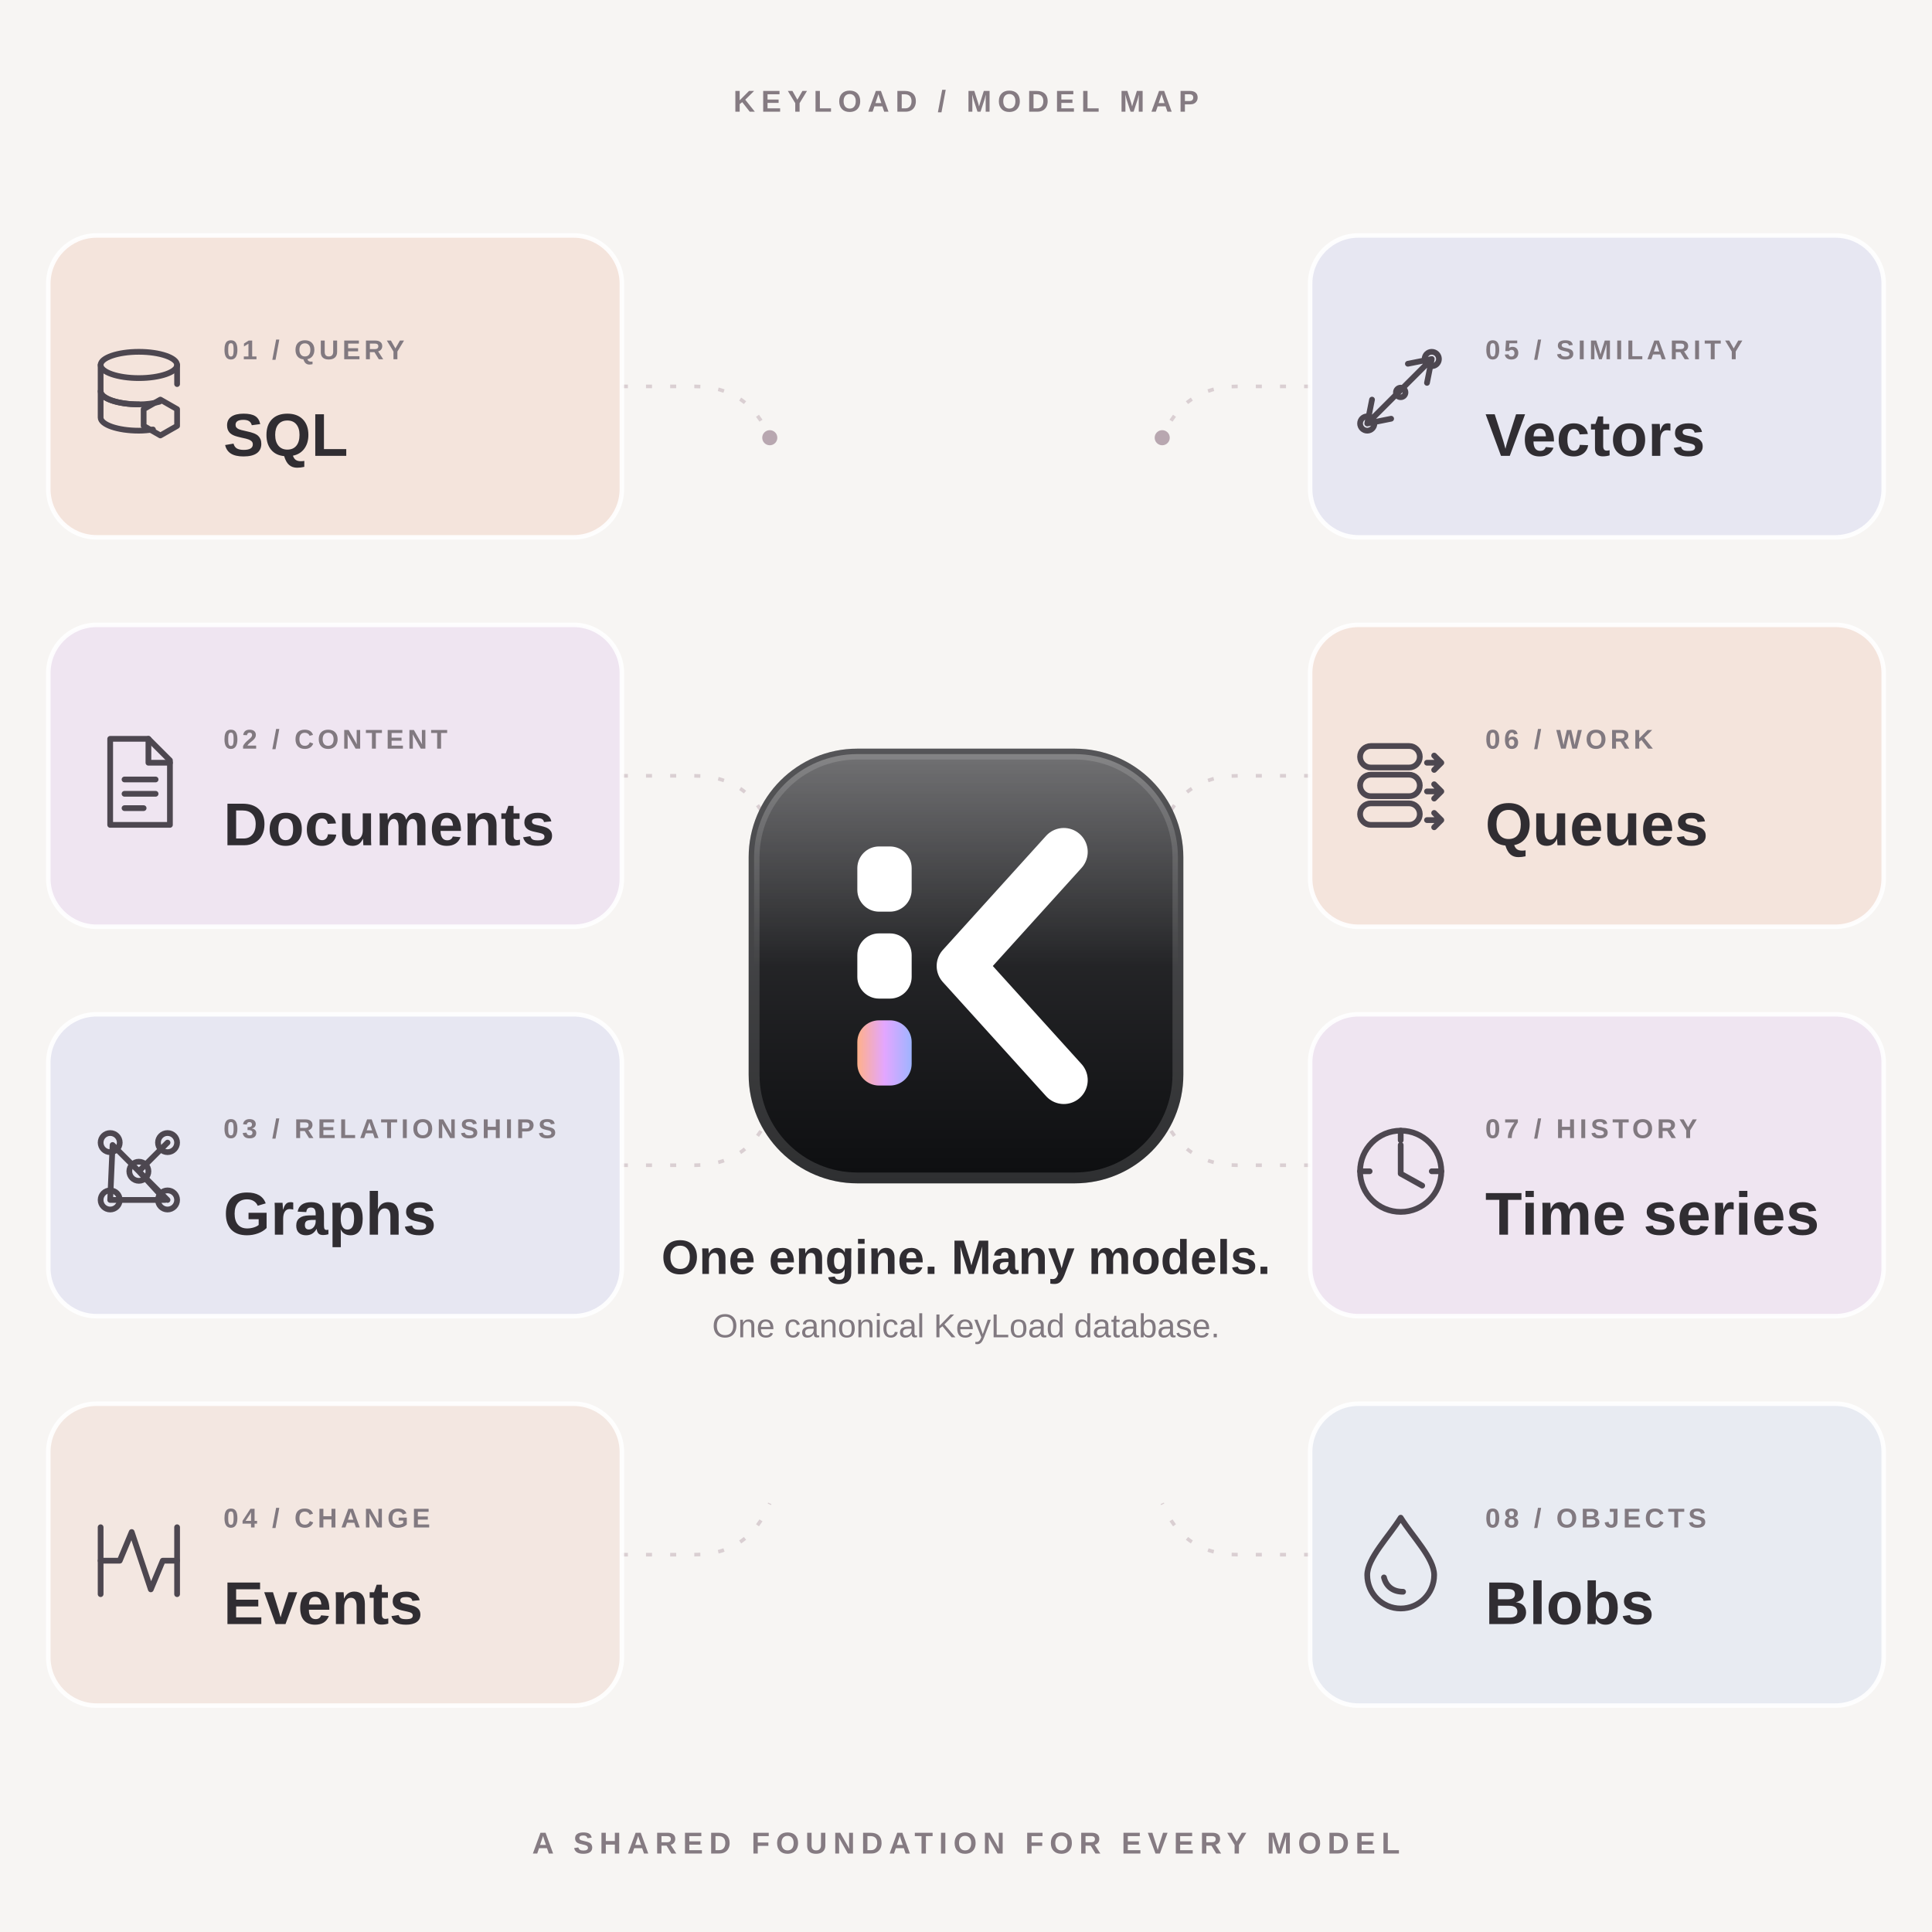
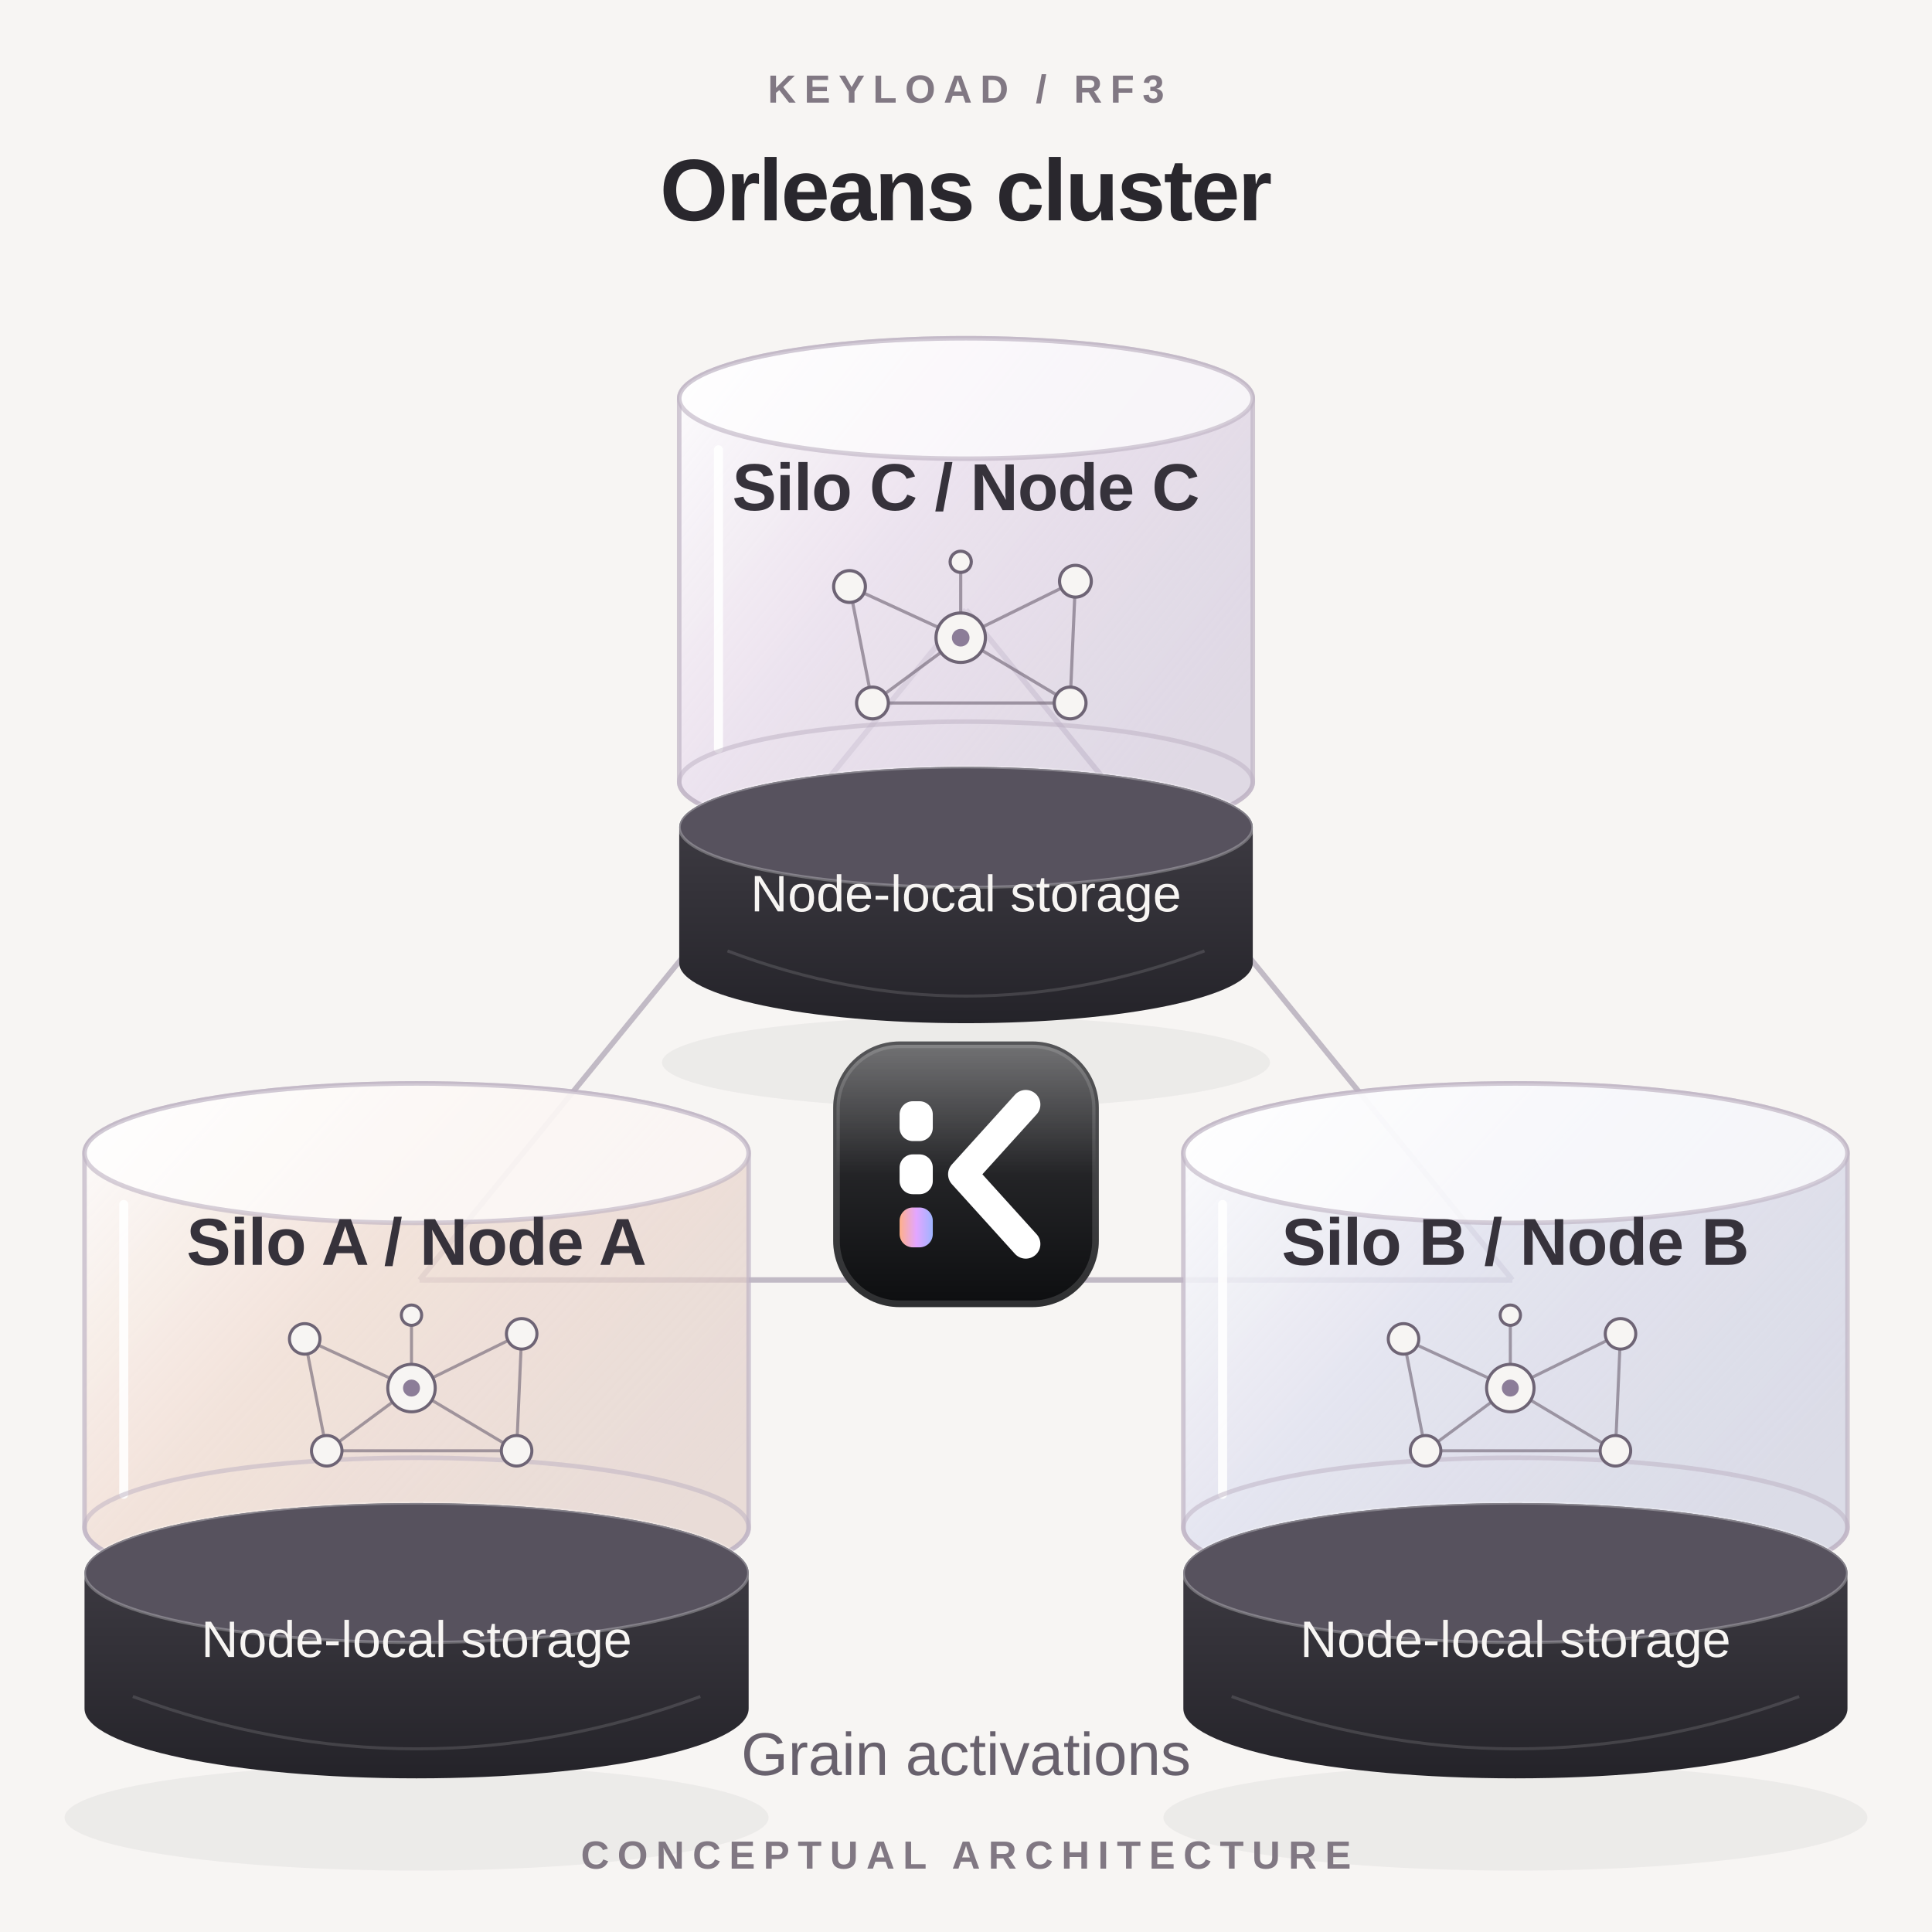
<svg xmlns="http://www.w3.org/2000/svg" viewBox="0 0 640 640" role="img" aria-labelledby="title description">
  <defs>
    <linearGradient id="mark-gradient" x1="0" y1="0" x2="0" y2="1">
      <stop offset="0" stop-color="#3a3a3d" />
      <stop offset="1" stop-color="#0d0e10" />
    </linearGradient>
    <linearGradient id="mark-sheen" x1="0" y1="0" x2="0" y2="1">
      <stop offset="0" stop-color="#fff" stop-opacity=".28" />
      <stop offset=".5" stop-color="#fff" stop-opacity="0" />
    </linearGradient>
    <linearGradient id="mark-iris" x1="0" y1="0" x2="1" y2="0">
      <stop offset="0" stop-color="#ffb08a" />
      <stop offset=".5" stop-color="#e3a6ff" />
      <stop offset="1" stop-color="#9fb4ff" />
    </linearGradient>
-     <linearGradient id="divider" x1="0" y1="0" x2="1" y2="0">
-       <stop offset="0" stop-color="#d8c6c0" stop-opacity="0" />
-       <stop offset=".5" stop-color="#c7b7bd" stop-opacity=".8" />
-       <stop offset="1" stop-color="#d8c6c0" stop-opacity="0" />
+     <linearGradient id="glass-peach" x1="0" y1="0" x2="1" y2=".7">
+       <stop stop-color="#fff" stop-opacity=".94" />
+       <stop offset=".45" stop-color="#f1ded4" stop-opacity=".8" />
+       <stop offset="1" stop-color="#dfcbc5" stop-opacity=".6" />
+     </linearGradient>
+     <linearGradient id="glass-lilac" x1="0" y1="0" x2="1" y2=".7">
+       <stop stop-color="#fff" stop-opacity=".94" />
+       <stop offset=".45" stop-color="#e9deed" stop-opacity=".8" />
+       <stop offset="1" stop-color="#cfc6db" stop-opacity=".6" />
+     </linearGradient>
+     <linearGradient id="glass-iris" x1="0" y1="0" x2="1" y2=".7">
+       <stop stop-color="#fff" stop-opacity=".94" />
+       <stop offset=".45" stop-color="#e0e1ef" stop-opacity=".8" />
+       <stop offset="1" stop-color="#c8cbdf" stop-opacity=".6" />
+     </linearGradient>
+     <linearGradient id="storage" x1="0" y1="0" x2="0" y2="1">
+       <stop stop-color="#444149" />
+       <stop offset="1" stop-color="#242329" />
+     </linearGradient>
+     <linearGradient id="rule" x1="0" y1="0" x2="1" y2="0">
+       <stop stop-color="#bfb4be" stop-opacity="0" />
+       <stop offset=".5" stop-color="#bfb4be" stop-opacity=".65" />
+       <stop offset="1" stop-color="#bfb4be" stop-opacity="0" />
    </linearGradient>
    <symbol id="keyload-mark" viewBox="0 0 40 40">
      <rect width="40" height="40" rx="10" fill="url(#mark-gradient)" />
      <rect x=".5" y=".5" width="39" height="39" rx="9.5" fill="url(#mark-sheen)" stroke="#fff" stroke-opacity=".14" />
      <rect x="10" y="9" width="5" height="6" rx="2" fill="#fff" />
      <rect x="10" y="17" width="5" height="6" rx="2" fill="#fff" />
      <rect x="10" y="25" width="5" height="6" rx="2" fill="url(#mark-iris)" />
      <path d="M29 9.5 19.5 20 29 30.5" fill="none" stroke="#fff" stroke-width="4.4" stroke-linecap="round" stroke-linejoin="round" />
    </symbol>
-     <symbol id="i-sql" viewBox="0 0 48 48">
-       <path d="M8 12.5c0-3 7.2-5.5 16-5.5s16 2.5 16 5.5S32.8 18 24 18 8 15.5 8 12.5Z" />
-       <path d="M8 12.5v11c0 3 7.2 5.5 16 5.5 3.2 0 6.1-.4 8.6-1.1M40 12.5v8M8 23.5v11C8 37.5 15.2 40 24 40c2.1 0 4.1-.2 5.9-.5" />
-       <path d="M8 23.5c0 3 7.2 5.5 16 5.5M33 27l7 4v7l-7 4-7-4v-7l7-4Z" />
-     </symbol>
-     <symbol id="i-doc" viewBox="0 0 48 48">
-       <path d="M12 6h16l9 9v27H12z" />
-       <path d="M28 6v10h9M18 23h13M18 29h13M18 35h8" />
-     </symbol>
-     <symbol id="i-graph" viewBox="0 0 48 48">
-       <path d="m13 13 11 11 12-12M13 13l-1 23 23 0-11-12M24 24l12 12" />
-       <circle cx="12" cy="12" r="4" />
-       <circle cx="36" cy="12" r="4" />
-       <circle cx="24" cy="24" r="4" />
-       <circle cx="12" cy="36" r="4" />
-       <circle cx="36" cy="36" r="4" />
-     </symbol>
-     <symbol id="i-event" viewBox="0 0 48 48">
-       <path d="M8 24h8l5-12 8 24 5-12h6" />
-       <path d="M8 10v28M40 10v28" />
-     </symbol>
-     <symbol id="i-vector" viewBox="0 0 48 48">
-       <path d="M10 37 37 10M10 37l2-10M10 37l10-2M37 10l-2 10M37 10l-10 2" />
-       <circle cx="10" cy="37" r="3" />
-       <circle cx="37" cy="10" r="3" />
-       <circle cx="24" cy="24" r="2" />
-     </symbol>
-     <symbol id="i-queue" viewBox="0 0 48 48">
-       <rect x="7" y="9" width="25" height="9" rx="4.5" />
-       <rect x="7" y="21" width="25" height="9" rx="4.5" />
-       <rect x="7" y="33" width="25" height="9" rx="4.5" />
-       <path d="M35 16h6m-3-3 3 3-3 3M35 28h6m-3-3 3 3-3 3M35 40h6m-3-3 3 3-3 3" />
-     </symbol>
-     <symbol id="i-time" viewBox="0 0 48 48">
-       <circle cx="24" cy="24" r="17" />
-       <path d="M24 13v12l9 5M7 24h4m26 0h4M24 7v4" />
-     </symbol>
-     <symbol id="i-blob" viewBox="0 0 48 48">
-       <path d="M24 6c-5 8-14 17-14 24a14 14 0 0 0 28 0C38 23 29 14 24 6Z" />
-       <path d="M17 31c1 4 4 6 8 6" />
+     <symbol id="grains" viewBox="0 0 200 130">
+       <g fill="none" stroke="#726778" stroke-width="1.8" stroke-linecap="round" stroke-opacity=".63">
+         <path d="m34 33 63 29 65-32M34 33l13 66 50-37 62 37 3-69M47 99l112 0M97 62l0-43" />
+       </g>
+       <g fill="#f7f5f3" stroke="#6e6475" stroke-width="1.8">
+         <circle cx="34" cy="33" r="9" />
+         <circle cx="162" cy="30" r="9" />
+         <circle cx="97" cy="62" r="14" />
+         <circle cx="47" cy="99" r="9" />
+         <circle cx="159" cy="99" r="9" />
+         <circle cx="97" cy="19" r="6" />
+       </g>
+       <circle cx="97" cy="62" r="5" fill="#8c7d98" />
    </symbol>
    <style>
-       .label{font:600 20px Arial,sans-serif;fill:#302d32;letter-spacing:.1px}
-       .index{font:600 9px Arial,sans-serif;fill:#817980;letter-spacing:1.2px}
-       .icon{fill:none;stroke:#4d4750;stroke-width:2.4;stroke-linecap:round;stroke-linejoin:round}
-       .card{stroke:#fff;stroke-opacity:.9;stroke-width:1.5}
-       .micro{font:600 10px Arial,sans-serif;fill:#857b82;letter-spacing:2px}
-       .hero{font:600 16px Arial,sans-serif;fill:#302d32}
-       .caption{font:11px Arial,sans-serif;fill:#817980}
+       .heading{font:600 29px Arial,sans-serif;fill:#29272d;letter-spacing:-.6px}
+       .node{font:600 22px Arial,sans-serif;fill:#36323b;letter-spacing:-.2px}
+       .caption{font:20px Arial,sans-serif;fill:#68616d}
+       .storage-label{font:17px Arial,sans-serif;fill:#f7f5f3}
+       .eyebrow{font:600 13px Arial,sans-serif;fill:#817883;letter-spacing:2.7px}
    </style>
  </defs>
  <rect width="640" height="640" fill="#f7f5f3" />
-   <path d="M24 54h592" stroke="url(#divider)" />
-   <text x="320" y="37" text-anchor="middle" class="micro">KEYLOAD  /  MODEL MAP</text>
-   <g fill="none" stroke="#c8b8bf" stroke-width="1.2" stroke-dasharray="2 6" opacity=".62">
-     <path d="M206 128h24q18 0 25 17M434 128h-24q-18 0-25 17" />
-     <path d="M206 257h24q18 0 25 17M434 257h-24q-18 0-25 17" />
-     <path d="M206 386h24q18 0 25-17M434 386h-24q-18 0-25-17" />
-     <path d="M206 515h24q18 0 25-17M434 515h-24q-18 0-25-17" />
-   </g>
-   <g fill="#b8a7b0">
-     <circle cx="255" cy="145" r="2.5" />
-     <circle cx="385" cy="145" r="2.5" />
-     <circle cx="255" cy="369" r="2.5" />
-     <circle cx="385" cy="369" r="2.5" />
+   <text x="320" y="34" class="eyebrow" text-anchor="middle">KEYLOAD / RF3</text>
+   <text x="320" y="73" class="heading" text-anchor="middle">Orleans cluster</text>
+   <path d="M26 91h588" stroke="url(#rule)" />
+   <g fill="none" stroke="#a59aac" stroke-width="1.8" stroke-opacity=".65">
+     <path d="M320 202 139 424M320 202l181 222M139 424h362" />
  </g>
  <g>
-     <rect class="card" x="16" y="78" width="190" height="100" rx="16" fill="#f1d8cc" fill-opacity=".58" />
-     <use href="#i-sql" x="27" y="111" width="38" height="38" class="icon" />
-     <text x="74" y="119" class="index">01 / QUERY</text>
-     <text x="74" y="151" class="label">SQL</text>
-     <rect class="card" x="16" y="207" width="190" height="100" rx="16" fill="#eadcf0" fill-opacity=".62" />
-     <use href="#i-doc" x="27" y="240" width="38" height="38" class="icon" />
-     <text x="74" y="248" class="index">02 / CONTENT</text>
-     <text x="74" y="280" class="label">Documents</text>
-     <rect class="card" x="16" y="336" width="190" height="100" rx="16" fill="#dedff1" fill-opacity=".66" />
-     <use href="#i-graph" x="27" y="369" width="38" height="38" class="icon" />
-     <text x="74" y="377" class="index">03 / RELATIONSHIPS</text>
-     <text x="74" y="409" class="label">Graphs</text>
-     <rect class="card" x="16" y="465" width="190" height="100" rx="16" fill="#f0dfd6" fill-opacity=".62" />
-     <use href="#i-event" x="27" y="498" width="38" height="38" class="icon" />
-     <text x="74" y="506" class="index">04 / CHANGE</text>
-     <text x="74" y="538" class="label">Events</text>
+     <ellipse cx="320.0" cy="351.95" rx="100.7" ry="15.162" fill="#3a333f" opacity=".055" />
+     <path d="M225 132a95.0 19.95 0 0 1 190 0v127a95.0 19.95 0 0 1 -190 0Z" fill="url(#glass-lilac)" stroke="#c0b4c5" stroke-opacity=".7" stroke-width="1.5" />
+     <ellipse cx="320.0" cy="132" rx="95.0" ry="19.95" fill="#fff" fill-opacity=".7" stroke="#bcb1c2" stroke-opacity=".6" stroke-width="1.5" />
+     <path d="M238 149v99" stroke="#fff" stroke-opacity=".88" stroke-width="3" stroke-linecap="round" />
+     <ellipse cx="320.0" cy="259" rx="95.0" ry="19.95" fill="none" stroke="#bcb1c2" stroke-opacity=".5" stroke-width="1.5" />
+     <text x="320.0" y="169" class="node" text-anchor="middle">Silo C / Node C</text>
+     <use href="#grains" x="249.7" y="175" width="140.6" height="76" />
+     <path d="M225 274a95.0 19.95 0 0 1 190 0v45a95.0 19.95 0 0 1 -190 0Z" fill="url(#storage)" />
+     <ellipse cx="320.0" cy="274" rx="95.0" ry="19.95" fill="#57525e" stroke="#fff" stroke-opacity=".27" />
+     <path d="M241 315q79.0 29.925 158 0" fill="none" stroke="#fff" stroke-opacity=".13" />
+     <text x="320.0" y="301.9" class="storage-label" text-anchor="middle">Node-local storage</text>
  </g>
  <g>
-     <rect class="card" x="434" y="78" width="190" height="100" rx="16" fill="#dedff1" fill-opacity=".66" />
-     <use href="#i-vector" x="445" y="111" width="38" height="38" class="icon" />
-     <text x="492" y="119" class="index">05 / SIMILARITY</text>
-     <text x="492" y="151" class="label">Vectors</text>
-     <rect class="card" x="434" y="207" width="190" height="100" rx="16" fill="#f1d8cc" fill-opacity=".58" />
-     <use href="#i-queue" x="445" y="240" width="38" height="38" class="icon" />
-     <text x="492" y="248" class="index">06 / WORK</text>
-     <text x="492" y="280" class="label">Queues</text>
-     <rect class="card" x="434" y="336" width="190" height="100" rx="16" fill="#eadcf0" fill-opacity=".62" />
-     <use href="#i-time" x="445" y="369" width="38" height="38" class="icon" />
-     <text x="492" y="377" class="index">07 / HISTORY</text>
-     <text x="492" y="409" class="label">Time series</text>
-     <rect class="card" x="434" y="465" width="190" height="100" rx="16" fill="#e0e5f0" fill-opacity=".66" />
-     <use href="#i-blob" x="445" y="498" width="38" height="38" class="icon" />
-     <text x="492" y="506" class="index">08 / OBJECTS</text>
-     <text x="492" y="538" class="label">Blobs</text>
+     <ellipse cx="138.0" cy="602.1" rx="116.6" ry="17.556" fill="#3a333f" opacity=".055" />
+     <path d="M28 382a110.0 23.1 0 0 1 220 0v124a110.0 23.1 0 0 1 -220 0Z" fill="url(#glass-peach)" stroke="#c0b4c5" stroke-opacity=".7" stroke-width="1.5" />
+     <ellipse cx="138.0" cy="382" rx="110.0" ry="23.1" fill="#fff" fill-opacity=".7" stroke="#bcb1c2" stroke-opacity=".6" stroke-width="1.5" />
+     <path d="M41 399v96" stroke="#fff" stroke-opacity=".88" stroke-width="3" stroke-linecap="round" />
+     <ellipse cx="138.0" cy="506" rx="110.0" ry="23.1" fill="none" stroke="#bcb1c2" stroke-opacity=".5" stroke-width="1.5" />
+     <text x="138.0" y="419" class="node" text-anchor="middle">Silo A / Node A</text>
+     <use href="#grains" x="56.6" y="425" width="162.8" height="73" />
+     <path d="M28 521a110.0 23.1 0 0 1 220 0v45a110.0 23.1 0 0 1 -220 0Z" fill="url(#storage)" />
+     <ellipse cx="138.0" cy="521" rx="110.0" ry="23.1" fill="#57525e" stroke="#fff" stroke-opacity=".27" />
+     <path d="M44 562q94.0 34.65 188 0" fill="none" stroke="#fff" stroke-opacity=".13" />
+     <text x="138.0" y="548.9" class="storage-label" text-anchor="middle">Node-local storage</text>
  </g>
-   <use href="#keyload-mark" x="248" y="248" width="144" height="144" />
-   <text x="320" y="422" text-anchor="middle" class="hero">One engine. Many models.</text>
-   <text x="320" y="443" text-anchor="middle" class="caption">One canonical KeyLoad database.</text>
-   <path d="M24 590h592" stroke="url(#divider)" />
-   <text x="320" y="614" text-anchor="middle" class="micro">A SHARED FOUNDATION FOR EVERY MODEL</text>
+   <g>
+     <ellipse cx="502.0" cy="602.1" rx="116.6" ry="17.556" fill="#3a333f" opacity=".055" />
+     <path d="M392 382a110.0 23.1 0 0 1 220 0v124a110.0 23.1 0 0 1 -220 0Z" fill="url(#glass-iris)" stroke="#c0b4c5" stroke-opacity=".7" stroke-width="1.5" />
+     <ellipse cx="502.0" cy="382" rx="110.0" ry="23.1" fill="#fff" fill-opacity=".7" stroke="#bcb1c2" stroke-opacity=".6" stroke-width="1.5" />
+     <path d="M405 399v96" stroke="#fff" stroke-opacity=".88" stroke-width="3" stroke-linecap="round" />
+     <ellipse cx="502.0" cy="506" rx="110.0" ry="23.1" fill="none" stroke="#bcb1c2" stroke-opacity=".5" stroke-width="1.5" />
+     <text x="502.0" y="419" class="node" text-anchor="middle">Silo B / Node B</text>
+     <use href="#grains" x="420.6" y="425" width="162.8" height="73" />
+     <path d="M392 521a110.0 23.1 0 0 1 220 0v45a110.0 23.1 0 0 1 -220 0Z" fill="url(#storage)" />
+     <ellipse cx="502.0" cy="521" rx="110.0" ry="23.1" fill="#57525e" stroke="#fff" stroke-opacity=".27" />
+     <path d="M408 562q94.0 34.65 188 0" fill="none" stroke="#fff" stroke-opacity=".13" />
+     <text x="502.0" y="548.9" class="storage-label" text-anchor="middle">Node-local storage</text>
+   </g>
+   <use href="#keyload-mark" x="276" y="345" width="88" height="88" />
+   <text x="320" y="588" class="caption" text-anchor="middle">Grain activations</text>
+   <text x="320" y="619" class="eyebrow" text-anchor="middle">CONCEPTUAL ARCHITECTURE</text>
</svg>
